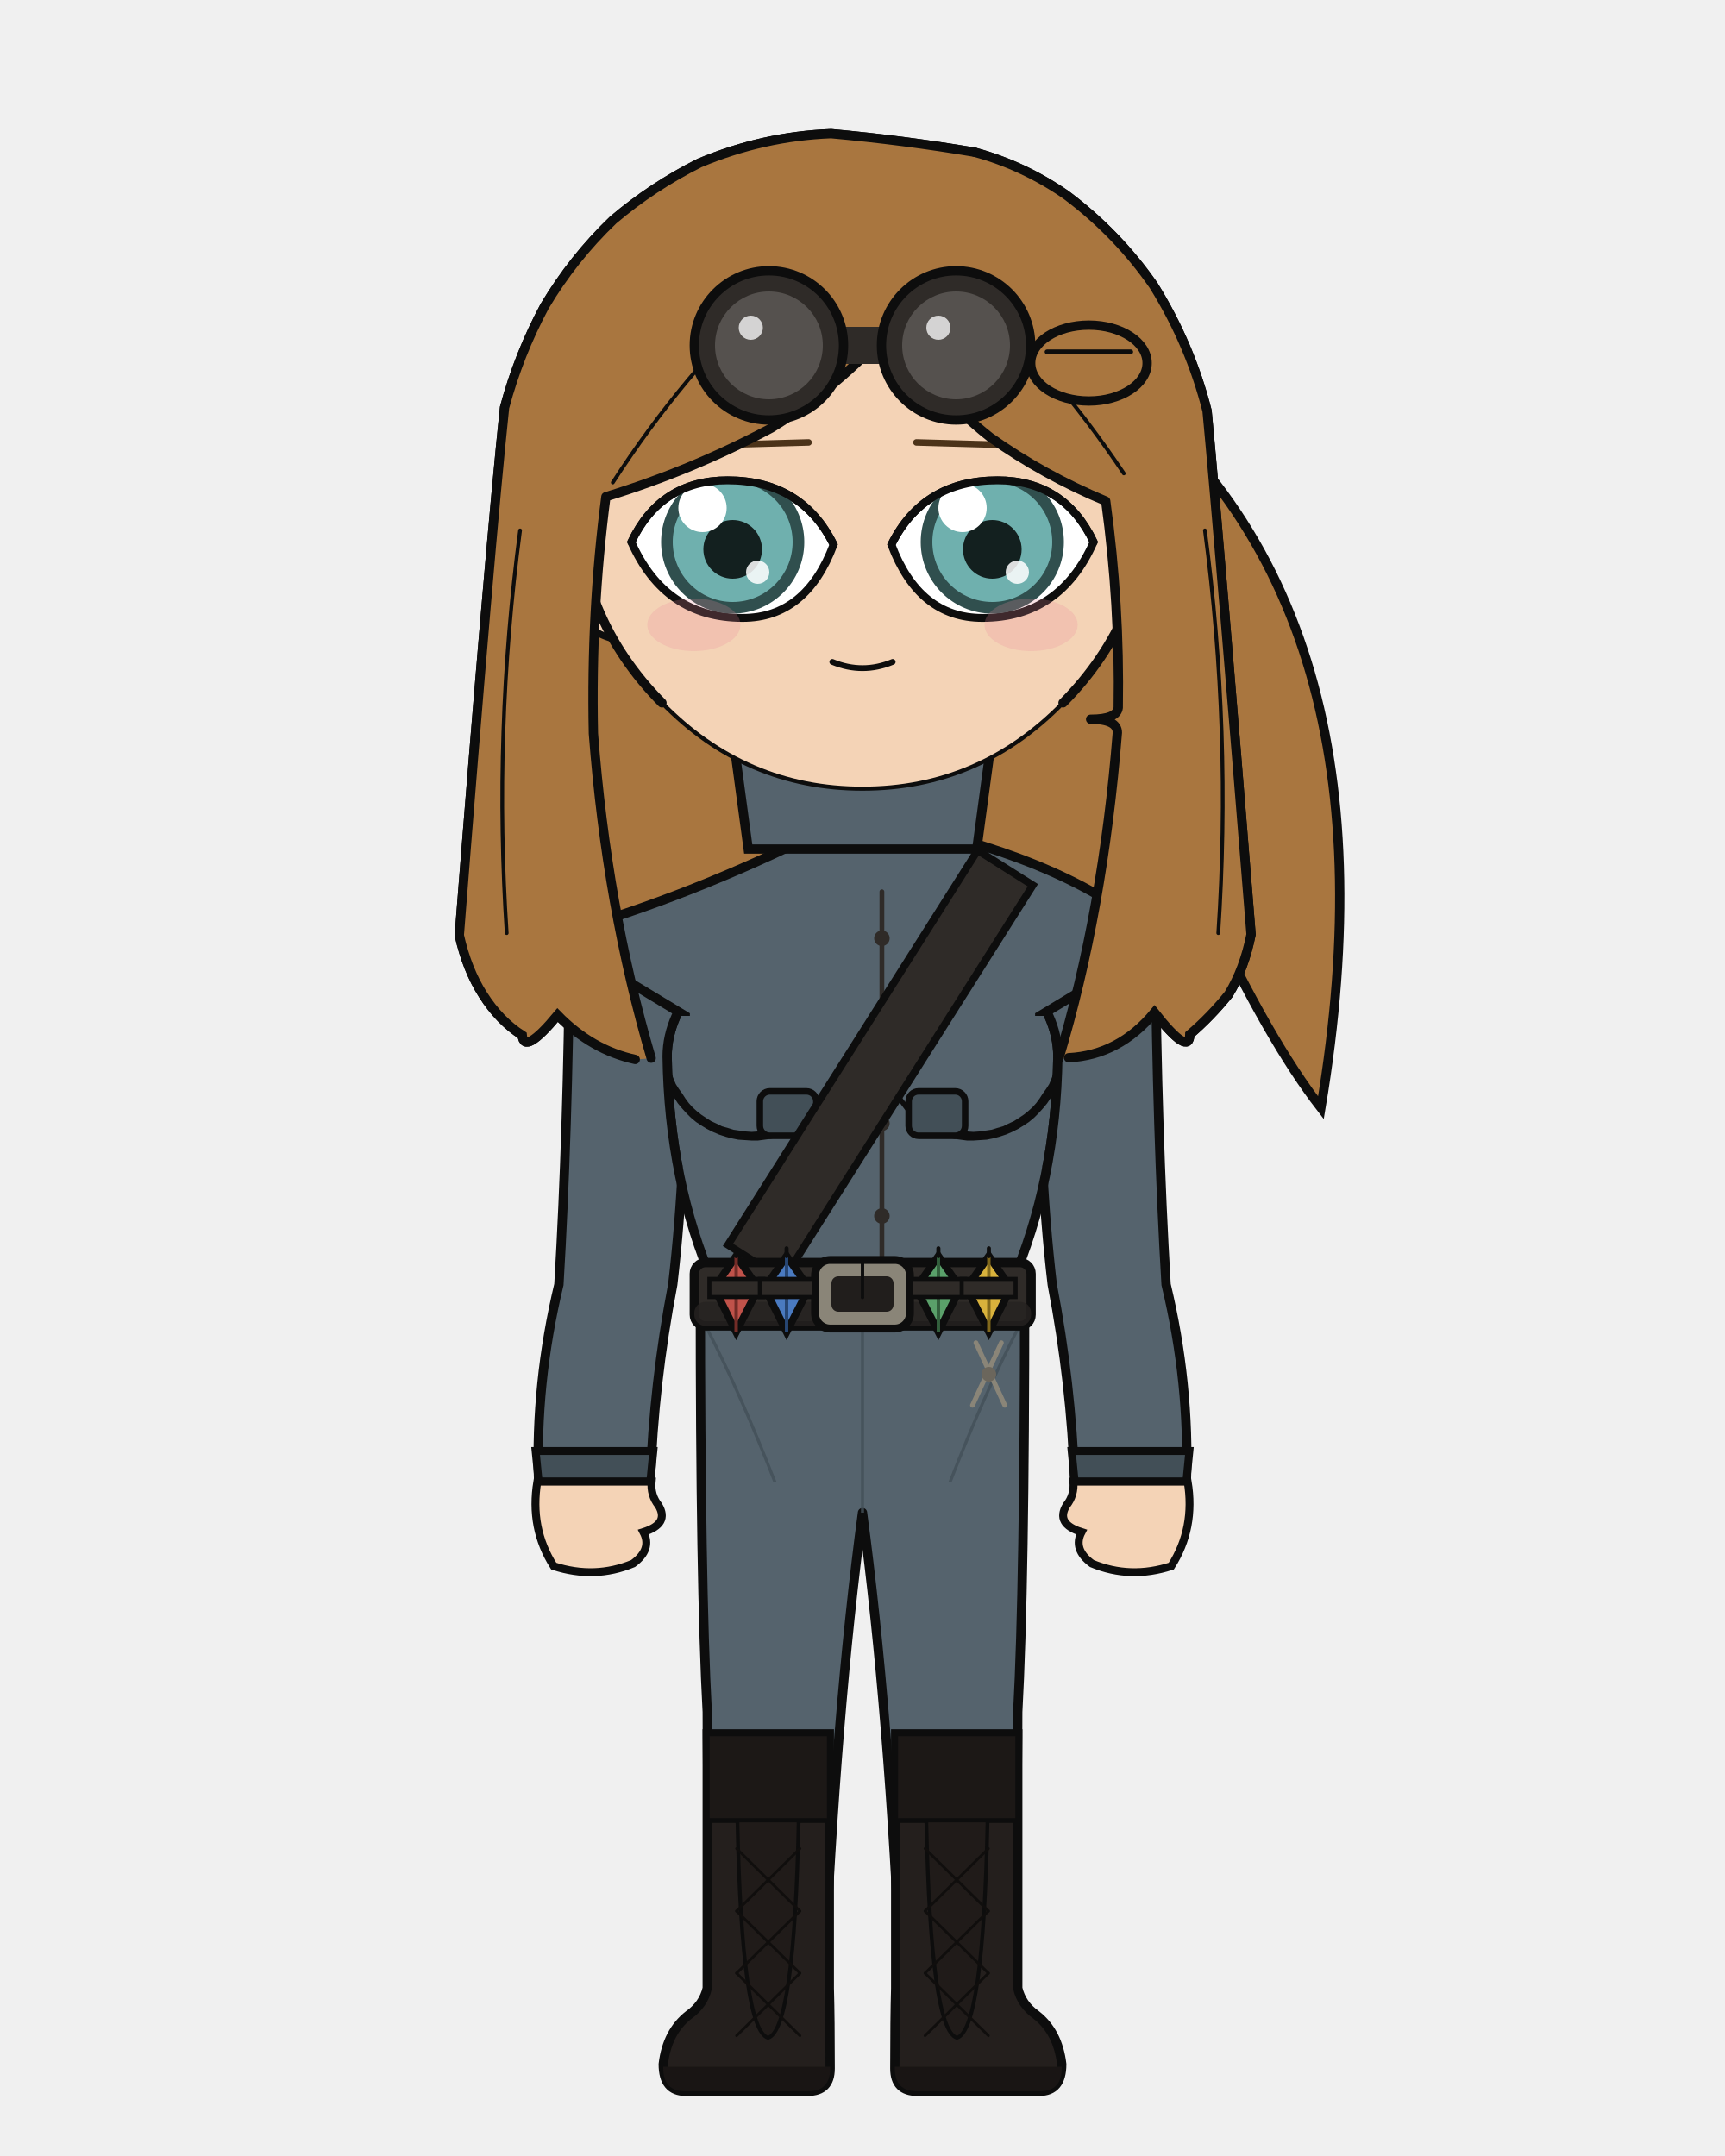
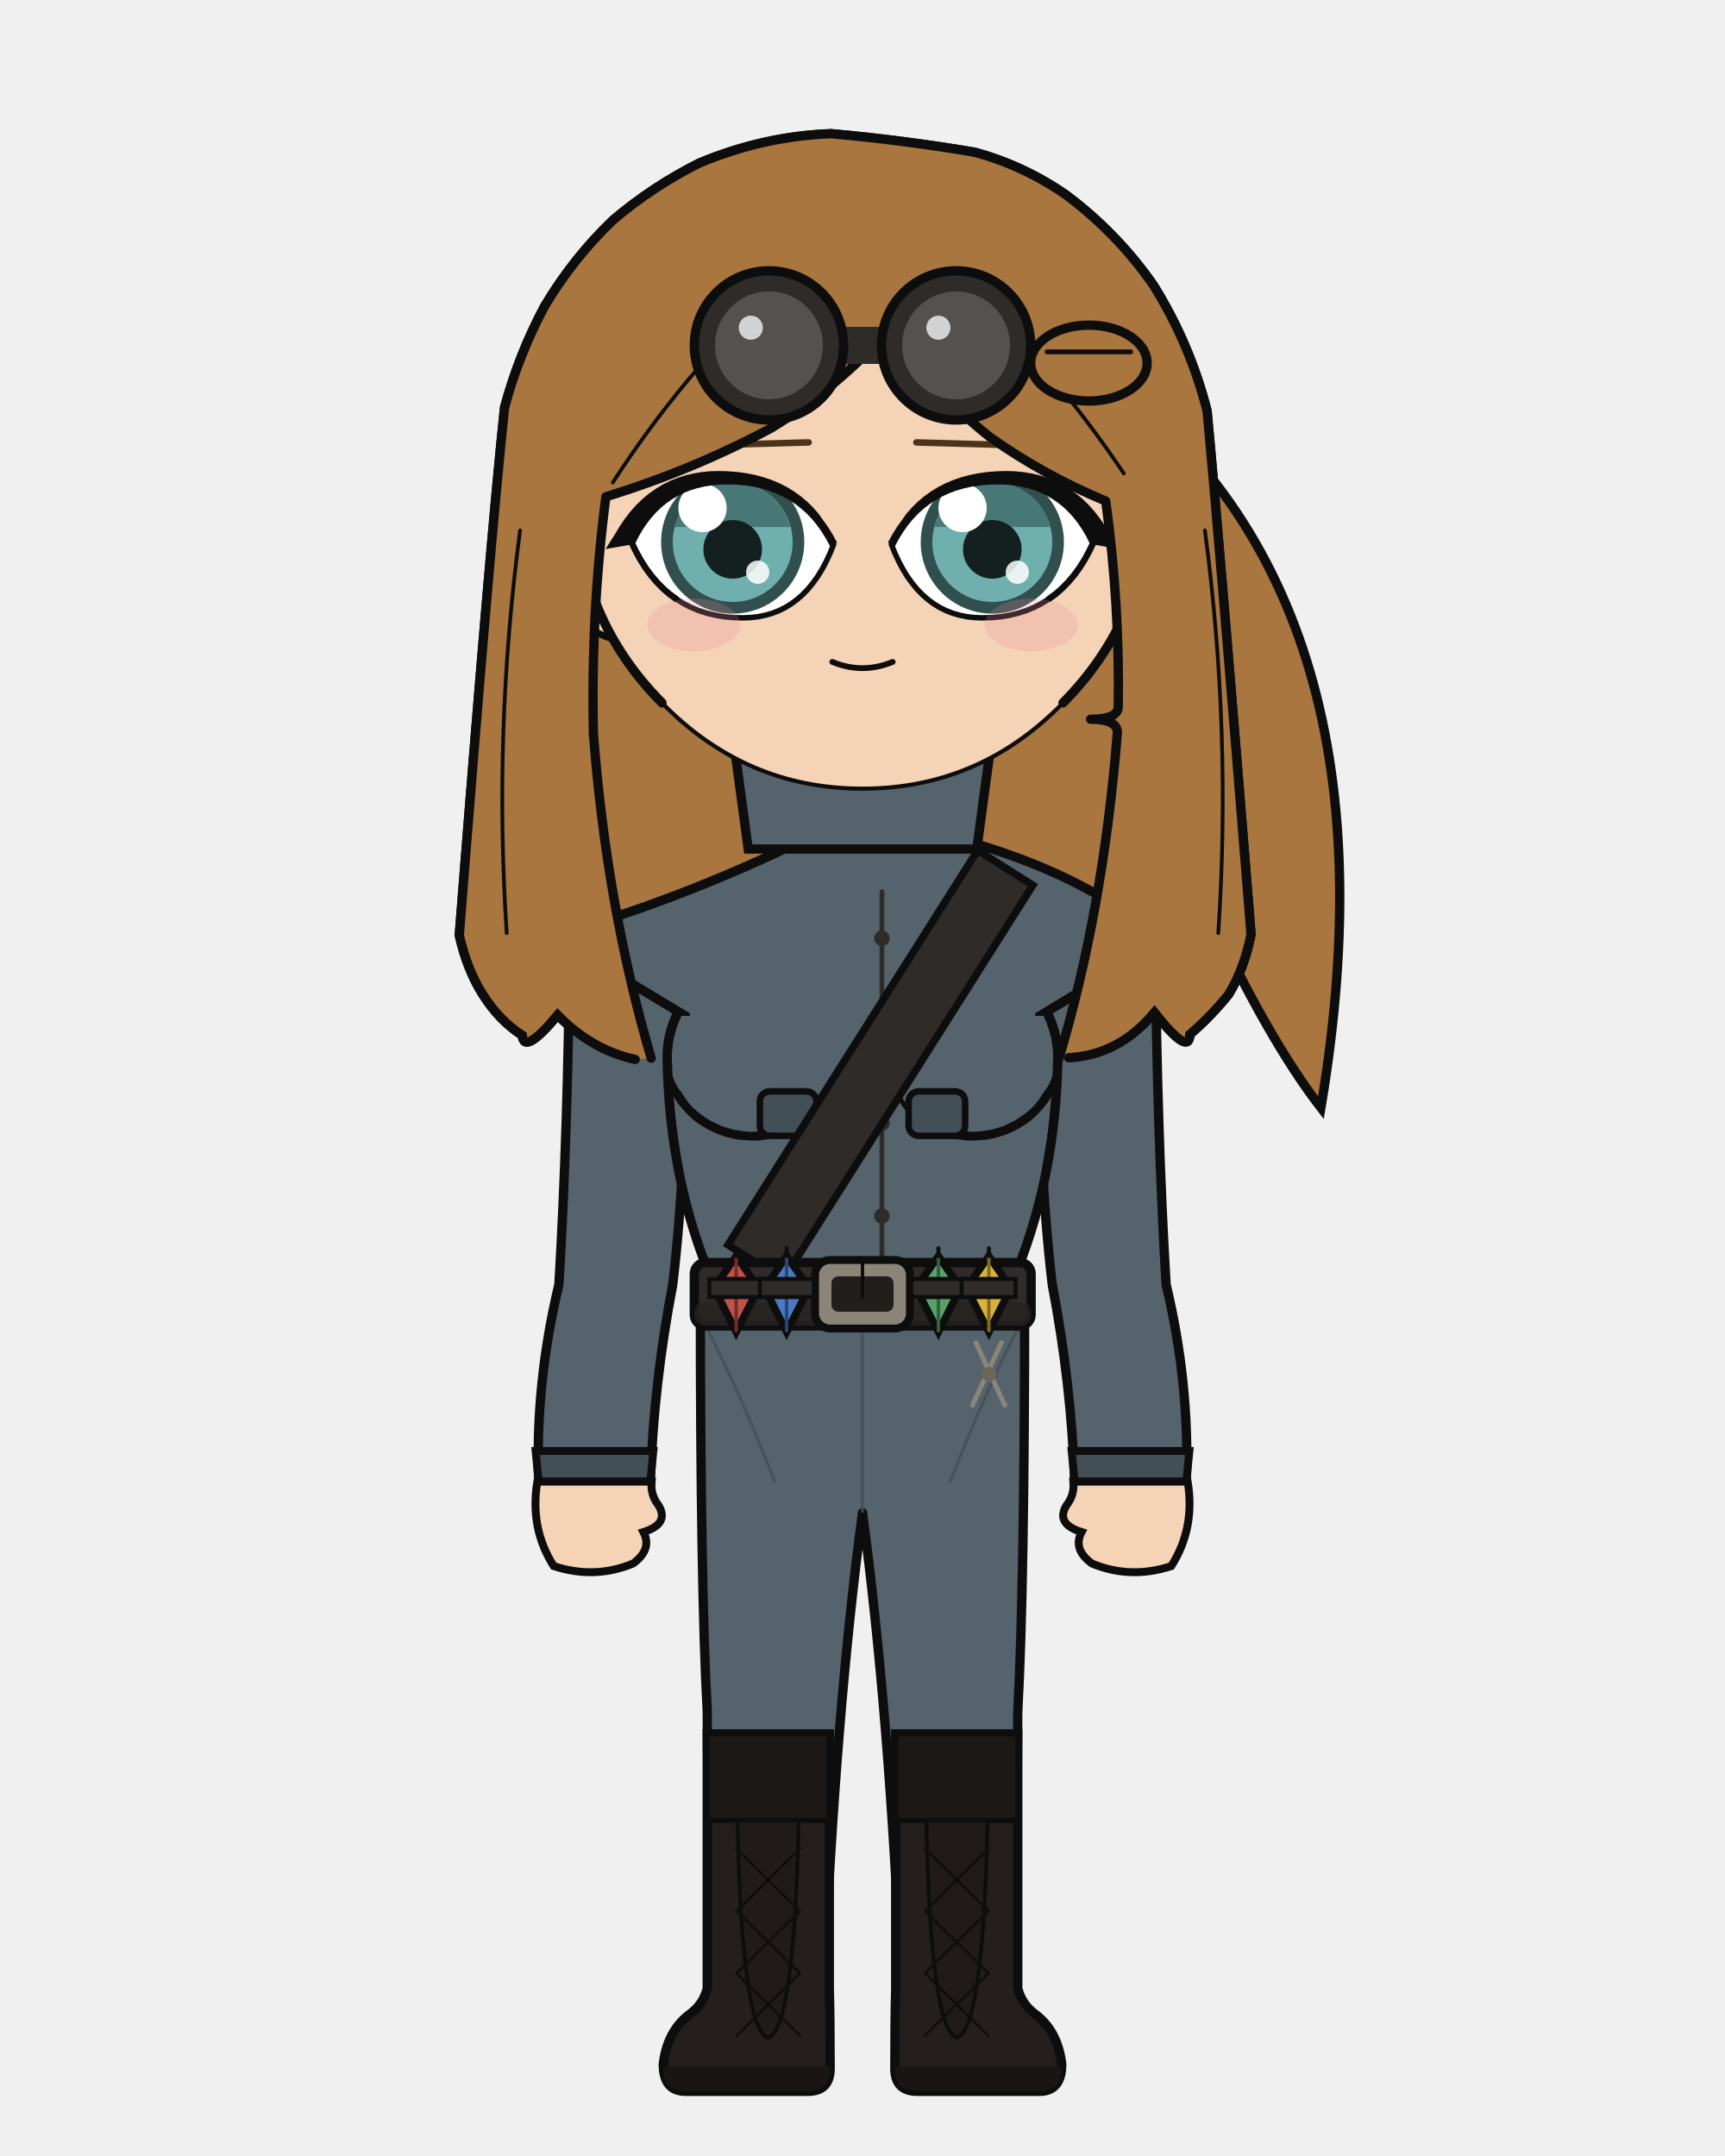
<svg xmlns="http://www.w3.org/2000/svg" width="400" height="500" viewBox="0 0 400 500">
  <defs>
    <clipPath id="hair-front">
      <path d="M 151.0 245.4 Q 140.7 210.4 137.6 170.1 Q 137.0 141.9 140.5 115.2 Q 160.4 109.1 178.8 99.3 Q 194.4 89.8 206.9 75.7 Q 216.0 90.7 229.6 101.4 Q 242.0 110.2 256.4 116.2 Q 259.7 140.2 259.3 164.1 Q 259.0 166.8 252.9 166.8 Q 259.1 166.8 259.1 169.9 Q 255.8 211.3 245.5 245.6 Q 246.7 245.4 247.8 245.3 Q 259.5 244.7 267.7 234.8 Q 275.8 245.1 275.9 239.9 Q 280.7 235.8 284.9 230.6 Q 288.5 224.7 290.1 216.7 Q 282.8 126.0 279.9 95.3 Q 276.0 79.9 267.5 66.2 Q 259.1 54.1 247.2 45.2 Q 237.4 38.4 226.0 35.3 Q 209.4 32.5 192.7 31.0 Q 177.0 31.6 162.2 37.8 Q 151.4 43.2 142.2 51.0 Q 132.9 59.9 126.3 71.0 Q 120.3 82.2 117.0 94.5 Q 113.6 126.6 106.5 216.9 Q 108.3 224.9 112.0 230.7 Q 115.8 236.7 121.1 240.1 Q 121.5 244.8 129.3 235.4 Q 137.2 243.5 147.3 245.7 Q 149.2 245.6 151.0 245.4 Z" />
    </clipPath>
  </defs>
  <path d="M 252.5 84.2 Q 326.6 136.0 306.3 256.9 Q 282.2 225.8 249.7 136.0 Z" fill="#a9763f" stroke="#0d0d0d" stroke-width="2.16" />
  <path d="M 147.3 245.7 Q 137.2 243.5 129.3 235.4 Q 121.5 244.8 121.1 240.1 Q 115.8 236.7 112.0 230.7 Q 108.3 224.9 106.5 216.9 Q 113.6 126.6 117.0 94.5 Q 120.3 82.2 126.3 71.0 Q 132.9 59.9 142.2 51.0 Q 151.4 43.2 162.2 37.8 Q 177.0 31.6 192.7 31.0 Q 209.4 32.5 226.0 35.3 Q 237.4 38.4 247.2 45.2 Q 259.1 54.1 267.5 66.2 Q 276.0 79.9 279.9 95.3 Q 282.8 126.0 290.1 216.7 Q 288.5 224.7 284.9 230.6 Q 280.7 235.8 275.9 239.9 Q 275.8 245.1 267.7 234.8 Q 259.5 244.7 247.8 245.3 Q 197.6 256.5 147.3 245.7 Z" fill="#a9763f" />
  <path d="M 147.3 245.7 Q 137.2 243.5 129.3 235.4 Q 121.5 244.8 121.1 240.1 Q 115.8 236.7 112.0 230.7 Q 108.3 224.9 106.5 216.9 Q 113.6 126.6 117.0 94.5 Q 120.3 82.2 126.3 71.0 Q 132.9 59.9 142.2 51.0 Q 151.4 43.2 162.2 37.8 Q 177.0 31.6 192.7 31.0 Q 209.4 32.5 226.0 35.3 Q 237.4 38.4 247.2 45.2 Q 259.1 54.1 267.5 66.2 Q 276.0 79.9 279.9 95.3 Q 282.8 126.0 290.1 216.7 Q 288.5 224.7 284.9 230.6 Q 280.7 235.8 275.9 239.9 Q 275.8 245.1 267.7 234.8 Q 259.5 244.7 247.8 245.3 Q 197.6 256.5 147.3 245.7 Z" fill="none" stroke="#0d0d0d" stroke-width="2.16" stroke-linecap="round" stroke-linejoin="round" />
  <path d="M 181.9 199.2 Q 168.2 215.1 140.7 223.6 Q 136.4 224.9 136.4 229.2 Q 136.4 235.6 148.8 235.6 L 154.6 235.6 L 154.6 231.3 L 161.2 231.3 Q 158.9 240.4 159.0 245.0 Q 159.1 250.2 162.8 252.4 Q 166.6 254.6 166.8 259.8 Q 167.6 280.1 169.8 297.9 Q 169.8 318.7 169.8 335.7 L 194.2 335.7 L 200.0 335.7 L 205.8 335.7 L 230.2 335.7 Q 230.2 318.7 230.2 297.9 Q 232.4 280.1 233.2 259.8 Q 233.4 254.6 237.2 252.4 Q 240.9 250.2 241.0 245.0 Q 241.1 240.4 238.8 235.6 L 238.8 231.3 L 245.4 231.3 L 245.4 235.6 L 251.2 235.6 Q 263.6 235.6 263.6 229.2 Q 263.6 224.9 259.3 223.6 Q 239.4 206.9 218.1 199.2 Z" fill="#f4d3b6" stroke="#0d0d0d" stroke-width="2.16" />
  <rect x="181.9" y="172.5" width="36.3" height="38.0" rx="12.7" fill="#f4d3b6" />
  <line x1="181.9" y1="172.5" x2="181.9" y2="199.2" stroke="#0d0d0d" stroke-width="2.16" />
  <line x1="218.1" y1="172.5" x2="218.1" y2="199.2" stroke="#0d0d0d" stroke-width="2.16" />
  <path d="M 162.4 300.1 L 237.6 300.1 Q 237.6 367.9 236.0 397.0 Q 236.0 419.4 234.7 461.1 L 209.0 461.1 Q 206.2 397.0 200.0 350.8 Q 193.8 397.0 191.0 461.1 L 165.3 461.1 Q 164.0 419.4 164.0 397.0 Q 162.4 367.9 162.4 300.1 Z" fill="#55636d" stroke="#0d0d0d" stroke-width="2.16" stroke-linejoin="round" />
  <line x1="200.0" y1="306.2" x2="200.0" y2="350.8" stroke="#424f57" stroke-width="0.71" opacity="0.8" />
  <path d="M 164.0 308.2 Q 171.8 323.4 179.7 343.7" fill="none" stroke="#424f57" stroke-width="0.71" opacity="0.8" />
  <path d="M 236.0 308.2 Q 228.2 323.4 220.3 343.7" fill="none" stroke="#424f57" stroke-width="0.71" opacity="0.8" />
  <path d="M 192.3 402.1 L 192.3 461.1 Q 192.5 468.3 192.5 479.7 Q 192.5 485.0 187.3 485.0 L 159.0 485.0 Q 153.8 485.0 153.8 478.7 Q 154.7 471.2 159.7 467.3 Q 163.1 464.9 164.0 461.1 L 164.0 402.1 Z" fill="#241f1d" stroke="#0d0d0d" stroke-width="2.16" />
  <path d="M 192.5 479.3 L 153.8 479.3 L 153.8 479.7 Q 153.8 485.0 159.0 485.0 L 187.3 485.0 Q 192.5 485.0 192.5 479.7 Z" fill="#191514" />
  <rect x="164.0" y="402.1" width="28.3" height="20.1" fill="#1c1816" stroke="#0d0d0d" stroke-width="1.11" />
  <path d="M 171.0 422.2 L 185.2 422.2 Q 184.2 470.7 178.1 472.6 Q 172.0 470.7 171.0 422.2 Z" fill="#201b19" stroke="#0d0d0d" stroke-width="0.87" />
  <line x1="185.5" y1="428.7" x2="170.8" y2="443.2" stroke="#100e0d" stroke-width="0.63" stroke-linecap="round" />
  <line x1="170.8" y1="428.7" x2="185.5" y2="443.2" stroke="#100e0d" stroke-width="0.63" stroke-linecap="round" />
  <line x1="185.5" y1="443.2" x2="170.8" y2="457.6" stroke="#100e0d" stroke-width="0.63" stroke-linecap="round" />
  <line x1="170.8" y1="443.2" x2="185.5" y2="457.6" stroke="#100e0d" stroke-width="0.63" stroke-linecap="round" />
  <line x1="185.5" y1="457.6" x2="170.8" y2="472.1" stroke="#100e0d" stroke-width="0.63" stroke-linecap="round" />
  <line x1="170.8" y1="457.6" x2="185.5" y2="472.1" stroke="#100e0d" stroke-width="0.63" stroke-linecap="round" />
  <path d="M 207.7 402.1 L 207.7 461.1 Q 207.5 468.3 207.5 479.7 Q 207.5 485.0 212.7 485.0 L 241.0 485.0 Q 246.2 485.0 246.2 478.7 Q 245.3 471.2 240.3 467.3 Q 236.9 464.9 236.0 461.1 L 236.0 402.1 Z" fill="#241f1d" stroke="#0d0d0d" stroke-width="2.16" />
  <path d="M 207.5 479.3 L 246.2 479.3 L 246.2 479.7 Q 246.2 485.0 241.0 485.0 L 212.7 485.0 Q 207.5 485.0 207.5 479.7 Z" fill="#191514" />
  <rect x="207.7" y="402.1" width="28.3" height="20.1" fill="#1c1816" stroke="#0d0d0d" stroke-width="1.11" />
  <path d="M 214.8 422.2 L 229.0 422.2 Q 228.0 470.7 221.9 472.6 Q 215.8 470.7 214.8 422.2 Z" fill="#201b19" stroke="#0d0d0d" stroke-width="0.87" />
  <line x1="229.2" y1="428.7" x2="214.5" y2="443.2" stroke="#100e0d" stroke-width="0.63" stroke-linecap="round" />
  <line x1="214.5" y1="428.7" x2="229.2" y2="443.2" stroke="#100e0d" stroke-width="0.63" stroke-linecap="round" />
  <line x1="229.2" y1="443.2" x2="214.5" y2="457.6" stroke="#100e0d" stroke-width="0.63" stroke-linecap="round" />
  <line x1="214.5" y1="443.2" x2="229.2" y2="457.6" stroke="#100e0d" stroke-width="0.63" stroke-linecap="round" />
  <line x1="229.2" y1="457.6" x2="214.5" y2="472.1" stroke="#100e0d" stroke-width="0.63" stroke-linecap="round" />
  <line x1="214.5" y1="457.6" x2="229.2" y2="472.1" stroke="#100e0d" stroke-width="0.63" stroke-linecap="round" />
  <path d="M 194.9 190.5 Q 163.7 206.5 134.1 215.3 Q 127.4 216.3 133.0 220.0 L 156.8 235.6 Q 154.7 240.3 154.7 245.0 Q 155.1 273.8 165.5 297.9 Q 165.2 299.1 165.2 300.1 L 234.8 300.1 Q 234.8 299.1 234.5 297.9 Q 244.9 273.8 245.3 245.0 Q 245.3 240.3 243.2 235.6 L 267.0 220.0 Q 272.6 216.3 265.9 215.3 Q 245.0 198.3 205.1 190.5 L 200.0 195.6 Z" fill="#55636d" stroke="#0d0d0d" stroke-width="2.16" />
  <path d="M 154.7 245.0 L 155.0 246.3 L 155.3 247.6 L 155.7 248.9 L 156.2 250.2 L 156.7 251.4 L 157.4 252.5 L 158.2 253.6 L 158.9 254.7 L 159.7 255.8 L 160.6 256.8 L 161.6 257.7 L 162.6 258.5 L 163.8 259.3 L 164.9 260.0 L 166.2 260.6 L 167.4 261.2 L 168.8 261.6 L 170.1 262.0 L 171.5 262.2 L 172.9 262.4 L 174.3 262.5 L 175.7 262.4 L 177.0 262.3 L 178.4 262.1 L 179.8 261.8 L 181.1 261.3 L 182.4 260.8 L 183.6 260.3 L 184.9 259.6 L 186.0 258.9 L 187.2 258.2 L 188.2 257.3 L 189.2 256.4 L 190.2 255.4 L 191.0 254.3 L 191.8 253.2 L 192.5 252.0 L 193.1 250.8 L 193.6 249.5 L 194.0 248.2 L 194.0 248.2 L 193.8 249.6 L 193.5 250.9 L 193.1 252.3 L 192.5 253.6 L 191.9 254.9 L 191.1 256.1 L 190.2 257.3 L 189.3 258.4 L 188.2 259.4 L 187.1 260.4 L 185.9 261.3 L 184.6 262.1 L 183.2 262.7 L 181.8 263.3 L 180.3 263.7 L 178.8 264.1 L 177.3 264.3 L 175.8 264.5 L 174.2 264.5 L 172.7 264.4 L 171.2 264.3 L 169.7 264.0 L 168.2 263.6 L 166.7 263.1 L 165.3 262.5 L 163.9 261.8 L 162.6 261.0 L 161.4 260.2 L 160.2 259.2 L 159.2 258.2 L 158.2 257.1 L 157.2 255.9 L 156.4 254.7 L 155.8 253.3 L 155.3 252.0 L 154.9 250.6 L 154.7 249.2 L 154.5 247.8 L 154.5 246.4 L 154.7 245.0 Z" fill="#0d0d0d" stroke="none" />
  <path d="M 245.3 245.0 L 245.0 246.3 L 244.7 247.6 L 244.3 248.9 L 243.8 250.2 L 243.3 251.4 L 242.6 252.5 L 241.8 253.6 L 241.1 254.7 L 240.3 255.8 L 239.4 256.8 L 238.4 257.7 L 237.4 258.5 L 236.2 259.3 L 235.1 260.0 L 233.8 260.6 L 232.6 261.2 L 231.2 261.6 L 229.9 262.0 L 228.5 262.2 L 227.1 262.4 L 225.7 262.5 L 224.3 262.4 L 223.0 262.3 L 221.6 262.1 L 220.2 261.8 L 218.9 261.3 L 217.6 260.8 L 216.4 260.3 L 215.1 259.6 L 214.0 258.9 L 212.8 258.2 L 211.8 257.3 L 210.8 256.4 L 209.8 255.4 L 209.0 254.3 L 208.2 253.2 L 207.5 252.0 L 206.9 250.8 L 206.4 249.5 L 206.0 248.2 L 206.0 248.2 L 206.2 249.6 L 206.5 250.9 L 206.9 252.3 L 207.5 253.6 L 208.1 254.9 L 208.9 256.1 L 209.8 257.3 L 210.7 258.4 L 211.8 259.4 L 212.9 260.4 L 214.1 261.3 L 215.4 262.1 L 216.8 262.7 L 218.2 263.3 L 219.7 263.7 L 221.2 264.1 L 222.7 264.3 L 224.2 264.5 L 225.8 264.5 L 227.3 264.4 L 228.8 264.3 L 230.3 264.0 L 231.8 263.6 L 233.3 263.1 L 234.7 262.5 L 236.1 261.8 L 237.4 261.0 L 238.6 260.2 L 239.8 259.2 L 240.8 258.2 L 241.8 257.1 L 242.8 255.9 L 243.6 254.7 L 244.2 253.3 L 244.7 252.0 L 245.1 250.6 L 245.3 249.2 L 245.5 247.8 L 245.5 246.4 L 245.3 245.0 Z" fill="#0d0d0d" stroke="none" />
  <path d="M 204.5 206.8 L 204.5 292.8" fill="none" stroke="#2f2b28" stroke-width="1.11" stroke-linecap="round" />
  <circle cx="204.5" cy="217.6" r="1.8" fill="#2f2b28" />
  <circle cx="204.5" cy="239.1" r="1.8" fill="#2f2b28" />
  <circle cx="204.5" cy="260.5" r="1.8" fill="#2f2b28" />
  <circle cx="204.5" cy="282.0" r="1.8" fill="#2f2b28" />
  <rect x="176.2" y="253.1" width="13.1" height="10.3" rx="2.3" fill="#424f57" stroke="#0d0d0d" stroke-width="1.51" />
  <rect x="210.7" y="253.1" width="13.1" height="10.3" rx="2.3" fill="#424f57" stroke="#0d0d0d" stroke-width="1.51" />
  <path d="M 226.7 197.2 L 168.8 288.7 L 181.6 296.8 L 239.5 205.3 Z" fill="#2f2b28" stroke="#0d0d0d" stroke-width="1.73" />
  <rect x="161.0" y="292.8" width="78.1" height="14.7" rx="2.6" fill="#2f2b28" stroke="#0d0d0d" stroke-width="2.16" />
  <rect x="161.0" y="301.9" width="78.1" height="5.6" rx="2.6" fill="#262220" opacity="0.8" />
  <rect x="189.0" y="292.2" width="22.0" height="15.9" rx="3.5" fill="#8a8578" stroke="#0d0d0d" stroke-width="1.83" />
  <rect x="192.8" y="296.0" width="14.4" height="8.2" rx="1.6" fill="#211e1c" />
  <line x1="200.0" y1="292.2" x2="200.0" y2="300.9" stroke="#0d0d0d" stroke-width="0.79" stroke-linecap="round" />
  <rect x="215.4" y="293.9" width="3.2" height="12.3" rx="1.0" fill="#211e1c" stroke="#0d0d0d" stroke-width="0.87" />
  <path d="M 170.7 291.3 L 175.9 298.7 L 170.7 308.9 L 165.6 298.7 Z" fill="#c0524a" stroke="#0d0d0d" stroke-width="1.73" />
  <line x1="170.7" y1="291.3" x2="170.7" y2="308.9" stroke="#732c27" stroke-width="0.79" />
  <line x1="170.7" y1="289.5" x2="170.7" y2="291.3" stroke="#0d0d0d" stroke-width="0.95" stroke-linecap="round" />
  <rect x="164.5" y="296.6" width="12.5" height="4.2" fill="#2f2b28" stroke="#0d0d0d" stroke-width="0.95" />
  <path d="M 182.4 291.3 L 187.6 298.7 L 182.4 308.9 L 177.3 298.7 Z" fill="#4a7ac0" stroke="#0d0d0d" stroke-width="1.73" />
  <line x1="182.4" y1="291.3" x2="182.4" y2="308.9" stroke="#274673" stroke-width="0.79" />
  <line x1="182.4" y1="289.5" x2="182.4" y2="291.3" stroke="#0d0d0d" stroke-width="0.95" stroke-linecap="round" />
  <rect x="176.2" y="296.6" width="12.5" height="4.2" fill="#2f2b28" stroke="#0d0d0d" stroke-width="0.95" />
  <path d="M 217.6 291.3 L 222.7 298.7 L 217.6 308.9 L 212.4 298.7 Z" fill="#5aa06a" stroke="#0d0d0d" stroke-width="1.73" />
  <line x1="217.6" y1="291.3" x2="217.6" y2="308.9" stroke="#33603d" stroke-width="0.79" />
  <line x1="217.6" y1="289.5" x2="217.6" y2="291.3" stroke="#0d0d0d" stroke-width="0.95" stroke-linecap="round" />
  <rect x="211.3" y="296.6" width="12.5" height="4.2" fill="#2f2b28" stroke="#0d0d0d" stroke-width="0.95" />
  <path d="M 229.3 291.3 L 234.4 298.7 L 229.3 308.9 L 224.1 298.7 Z" fill="#d9b23c" stroke="#0d0d0d" stroke-width="1.73" />
  <line x1="229.3" y1="291.3" x2="229.3" y2="308.9" stroke="#82691c" stroke-width="0.79" />
  <line x1="229.3" y1="289.5" x2="229.3" y2="291.3" stroke="#0d0d0d" stroke-width="0.95" stroke-linecap="round" />
  <rect x="223.0" y="296.6" width="12.5" height="4.2" fill="#2f2b28" stroke="#0d0d0d" stroke-width="0.95" />
  <line x1="226.3" y1="311.4" x2="233.0" y2="325.9" stroke="#8a8578" stroke-width="1.11" stroke-linecap="round" />
  <line x1="232.2" y1="311.4" x2="225.5" y2="325.9" stroke="#8a8578" stroke-width="1.11" stroke-linecap="round" />
  <circle cx="229.3" cy="318.7" r="1.7" fill="#6b665c" />
  <path d="M 158.9 235.6 L 132.1 219.4 Q 131.7 262.6 129.6 297.9 Q 124.1 320.8 124.9 343.6 L 150.8 343.6 Q 151.6 320.8 156.0 297.9 Q 159.3 269.9 158.9 235.6 Z" fill="#55636d" stroke="#0d0d0d" stroke-width="2.16" />
  <path d="M 124.2 336.5 L 151.5 336.5 L 150.8 343.6 L 124.9 343.6 Z" fill="#424f57" stroke="#0d0d0d" stroke-width="1.83" />
  <path d="M 124.6 343.6 Q 122.8 354.4 128.4 363.2 Q 137.9 366.3 146.8 362.6 Q 151.3 359.3 149.2 355.3 Q 155.3 353.4 152.7 349.1 Q 150.8 346.7 151.1 343.6 Z" fill="#f4d3b6" stroke="#0d0d0d" stroke-width="1.83" />
  <path d="M 241.1 235.6 L 267.9 219.4 Q 268.3 262.6 270.4 297.9 Q 275.9 320.8 275.1 343.6 L 249.2 343.6 Q 248.4 320.8 244.0 297.9 Q 240.7 269.9 241.1 235.6 Z" fill="#55636d" stroke="#0d0d0d" stroke-width="2.16" />
  <path d="M 248.5 336.5 L 275.8 336.5 L 275.1 343.6 L 249.2 343.6 Z" fill="#424f57" stroke="#0d0d0d" stroke-width="1.83" />
  <path d="M 275.4 343.6 Q 277.2 354.4 271.6 363.2 Q 262.1 366.3 253.2 362.6 Q 248.7 359.3 250.8 355.3 Q 244.7 353.4 247.3 349.1 Q 249.2 346.7 248.9 343.6 Z" fill="#f4d3b6" stroke="#0d0d0d" stroke-width="1.83" />
  <defs>
    <mask id="bust-0d7ae32f38" maskUnits="userSpaceOnUse" x="0" y="0" width="400" height="500">
      <path d="M 156.8 235.6 Q 154.7 240.3 154.7 245.0 Q 155.1 273.8 165.5 297.9 L 168.4 297.9 Q 164.9 269.9 164.9 235.6 Z M 243.2 235.6 Q 245.3 240.3 245.3 245.0 Q 244.9 273.8 234.5 297.9 L 231.6 297.9 Q 235.1 269.9 235.1 235.6 Z" fill="white" />
    </mask>
    <clipPath id="bust-arms-852e9374bc">
      <path d="M 158.9 235.6 L 132.1 219.4 Q 131.7 262.6 129.6 297.9 Q 124.1 320.8 124.9 343.6 L 150.8 343.6 Q 151.6 320.8 156.0 297.9 Q 159.3 269.9 158.9 235.6 Z" />
      <path d="M 241.1 235.6 L 267.9 219.4 Q 268.3 262.6 270.4 297.9 Q 275.9 320.8 275.1 343.6 L 249.2 343.6 Q 248.4 320.8 244.0 297.9 Q 240.7 269.9 241.1 235.6 Z" />
    </clipPath>
  </defs>
  <g mask="url(#bust-0d7ae32f38)">
    <path d="M 194.9 190.5 Q 163.7 206.5 134.1 215.3 Q 127.4 216.3 133.0 220.0 L 156.8 235.6 Q 154.7 240.3 154.7 245.0 Q 155.1 273.8 165.5 297.9 Q 165.2 299.1 165.2 300.1 L 234.8 300.1 Q 234.8 299.1 234.5 297.9 Q 244.9 273.8 245.3 245.0 Q 245.3 240.3 243.2 235.6 L 267.0 220.0 Q 272.6 216.3 265.9 215.3 Q 245.0 198.3 205.1 190.5 L 200.0 195.6 Z" fill="#55636d" stroke="#0d0d0d" stroke-width="2.16" />
    <path d="M 154.7 245.0 L 155.0 246.3 L 155.3 247.6 L 155.7 248.9 L 156.2 250.2 L 156.7 251.4 L 157.4 252.5 L 158.2 253.6 L 158.9 254.7 L 159.7 255.8 L 160.6 256.8 L 161.6 257.7 L 162.6 258.5 L 163.8 259.3 L 164.9 260.0 L 166.2 260.6 L 167.4 261.2 L 168.8 261.6 L 170.1 262.0 L 171.5 262.2 L 172.9 262.4 L 174.3 262.5 L 175.7 262.4 L 177.0 262.3 L 178.4 262.1 L 179.8 261.8 L 181.1 261.3 L 182.4 260.8 L 183.6 260.3 L 184.9 259.6 L 186.0 258.9 L 187.2 258.2 L 188.2 257.3 L 189.2 256.4 L 190.2 255.4 L 191.0 254.3 L 191.8 253.2 L 192.5 252.0 L 193.1 250.8 L 193.6 249.5 L 194.0 248.2 L 194.0 248.2 L 193.8 249.6 L 193.5 250.9 L 193.1 252.3 L 192.5 253.6 L 191.9 254.9 L 191.1 256.1 L 190.2 257.3 L 189.3 258.4 L 188.2 259.4 L 187.1 260.4 L 185.9 261.3 L 184.6 262.1 L 183.2 262.7 L 181.8 263.3 L 180.3 263.7 L 178.8 264.1 L 177.3 264.3 L 175.8 264.5 L 174.2 264.5 L 172.7 264.4 L 171.2 264.3 L 169.7 264.0 L 168.2 263.6 L 166.7 263.1 L 165.3 262.5 L 163.9 261.8 L 162.6 261.0 L 161.4 260.2 L 160.2 259.2 L 159.2 258.2 L 158.2 257.1 L 157.2 255.9 L 156.4 254.7 L 155.8 253.3 L 155.3 252.0 L 154.9 250.6 L 154.7 249.2 L 154.5 247.8 L 154.5 246.4 L 154.7 245.0 Z" fill="#0d0d0d" stroke="none" />
    <path d="M 245.3 245.0 L 245.0 246.3 L 244.7 247.6 L 244.3 248.9 L 243.8 250.2 L 243.3 251.4 L 242.6 252.5 L 241.8 253.6 L 241.1 254.7 L 240.3 255.8 L 239.4 256.8 L 238.4 257.7 L 237.4 258.5 L 236.2 259.3 L 235.1 260.0 L 233.8 260.6 L 232.6 261.2 L 231.2 261.6 L 229.9 262.0 L 228.5 262.2 L 227.1 262.4 L 225.7 262.5 L 224.3 262.4 L 223.0 262.3 L 221.6 262.1 L 220.2 261.8 L 218.9 261.3 L 217.6 260.8 L 216.4 260.3 L 215.1 259.6 L 214.0 258.9 L 212.8 258.2 L 211.8 257.3 L 210.8 256.4 L 209.8 255.4 L 209.0 254.3 L 208.2 253.2 L 207.5 252.0 L 206.9 250.8 L 206.4 249.5 L 206.0 248.2 L 206.0 248.2 L 206.2 249.6 L 206.5 250.9 L 206.9 252.3 L 207.5 253.6 L 208.1 254.9 L 208.9 256.1 L 209.8 257.3 L 210.7 258.4 L 211.8 259.4 L 212.9 260.4 L 214.1 261.3 L 215.4 262.1 L 216.8 262.7 L 218.2 263.3 L 219.7 263.7 L 221.2 264.1 L 222.7 264.3 L 224.2 264.5 L 225.8 264.5 L 227.3 264.4 L 228.8 264.3 L 230.3 264.0 L 231.8 263.6 L 233.3 263.1 L 234.7 262.5 L 236.1 261.8 L 237.4 261.0 L 238.6 260.2 L 239.8 259.2 L 240.8 258.2 L 241.8 257.1 L 242.8 255.9 L 243.6 254.7 L 244.2 253.3 L 244.7 252.0 L 245.1 250.6 L 245.3 249.2 L 245.5 247.8 L 245.5 246.4 L 245.3 245.0 Z" fill="#0d0d0d" stroke="none" />
    <path d="M 204.5 206.8 L 204.5 292.8" fill="none" stroke="#2f2b28" stroke-width="1.11" stroke-linecap="round" />
    <circle cx="204.5" cy="217.6" r="1.8" fill="#2f2b28" />
    <circle cx="204.5" cy="239.1" r="1.8" fill="#2f2b28" />
    <circle cx="204.5" cy="260.5" r="1.8" fill="#2f2b28" />
    <circle cx="204.5" cy="282.0" r="1.8" fill="#2f2b28" />
    <rect x="176.2" y="253.1" width="13.1" height="10.3" rx="2.3" fill="#424f57" stroke="#0d0d0d" stroke-width="1.51" />
    <rect x="210.7" y="253.1" width="13.1" height="10.3" rx="2.3" fill="#424f57" stroke="#0d0d0d" stroke-width="1.51" />
    <path d="M 226.7 197.2 L 168.8 288.7 L 181.6 296.8 L 239.5 205.3 Z" fill="#2f2b28" stroke="#0d0d0d" stroke-width="1.73" />
    <rect x="161.0" y="292.8" width="78.1" height="14.7" rx="2.6" fill="#2f2b28" stroke="#0d0d0d" stroke-width="2.16" />
    <rect x="161.0" y="301.9" width="78.1" height="5.6" rx="2.6" fill="#262220" opacity="0.8" />
    <rect x="189.0" y="292.2" width="22.0" height="15.9" rx="3.5" fill="#8a8578" stroke="#0d0d0d" stroke-width="1.83" />
    <rect x="192.8" y="296.0" width="14.4" height="8.2" rx="1.6" fill="#211e1c" />
    <line x1="200.0" y1="292.2" x2="200.0" y2="300.9" stroke="#0d0d0d" stroke-width="0.79" stroke-linecap="round" />
    <rect x="215.4" y="293.9" width="3.2" height="12.3" rx="1.0" fill="#211e1c" stroke="#0d0d0d" stroke-width="0.87" />
    <path d="M 170.7 291.3 L 175.9 298.7 L 170.7 308.9 L 165.6 298.7 Z" fill="#c0524a" stroke="#0d0d0d" stroke-width="1.73" />
    <line x1="170.7" y1="291.3" x2="170.7" y2="308.9" stroke="#732c27" stroke-width="0.79" />
    <line x1="170.7" y1="289.5" x2="170.7" y2="291.3" stroke="#0d0d0d" stroke-width="0.95" stroke-linecap="round" />
    <rect x="164.5" y="296.6" width="12.5" height="4.2" fill="#2f2b28" stroke="#0d0d0d" stroke-width="0.95" />
    <path d="M 182.4 291.3 L 187.6 298.7 L 182.4 308.9 L 177.3 298.7 Z" fill="#4a7ac0" stroke="#0d0d0d" stroke-width="1.73" />
    <line x1="182.4" y1="291.3" x2="182.4" y2="308.9" stroke="#274673" stroke-width="0.79" />
    <line x1="182.4" y1="289.5" x2="182.4" y2="291.3" stroke="#0d0d0d" stroke-width="0.95" stroke-linecap="round" />
    <rect x="176.2" y="296.6" width="12.5" height="4.2" fill="#2f2b28" stroke="#0d0d0d" stroke-width="0.95" />
    <path d="M 217.6 291.3 L 222.7 298.7 L 217.6 308.9 L 212.4 298.7 Z" fill="#5aa06a" stroke="#0d0d0d" stroke-width="1.73" />
    <line x1="217.6" y1="291.3" x2="217.6" y2="308.9" stroke="#33603d" stroke-width="0.79" />
    <line x1="217.6" y1="289.5" x2="217.6" y2="291.3" stroke="#0d0d0d" stroke-width="0.95" stroke-linecap="round" />
    <rect x="211.3" y="296.6" width="12.5" height="4.2" fill="#2f2b28" stroke="#0d0d0d" stroke-width="0.95" />
    <path d="M 229.3 291.3 L 234.4 298.7 L 229.3 308.9 L 224.1 298.7 Z" fill="#d9b23c" stroke="#0d0d0d" stroke-width="1.73" />
    <line x1="229.3" y1="291.3" x2="229.3" y2="308.9" stroke="#82691c" stroke-width="0.79" />
    <line x1="229.3" y1="289.5" x2="229.3" y2="291.3" stroke="#0d0d0d" stroke-width="0.95" stroke-linecap="round" />
    <rect x="223.0" y="296.6" width="12.5" height="4.2" fill="#2f2b28" stroke="#0d0d0d" stroke-width="0.95" />
    <line x1="226.3" y1="311.4" x2="233.0" y2="325.9" stroke="#8a8578" stroke-width="1.11" stroke-linecap="round" />
    <line x1="232.2" y1="311.4" x2="225.5" y2="325.9" stroke="#8a8578" stroke-width="1.11" stroke-linecap="round" />
    <circle cx="229.3" cy="318.7" r="1.7" fill="#6b665c" />
  </g>
  <path d="M 156.8 235.6 Q 154.7 240.3 154.7 245.0 Q 155.1 273.8 165.5 297.9  M 243.2 235.6 Q 245.3 240.3 245.3 245.0 Q 244.9 273.8 234.5 297.9 " fill="none" stroke="#0d0d0d" stroke-width="2.16" stroke-linecap="round" clip-path="url(#bust-arms-852e9374bc)" />
  <path d="M 169.2 165.1 L 230.8 165.1 L 226.5 196.9 L 173.5 196.9 Z" fill="#55636d" stroke="#0d0d0d" stroke-width="2.16" />
  <path d="M 200.0 165.1 L 200.0 182.6" fill="none" stroke="#0d0d0d" stroke-width="1.11" />
  <path d="M 133.5 117.2 Q 129.6 117.5 127.2 121.4 Q 125.1 125.7 126.5 132.7 Q 128.6 137.7 131.6 141.4 Q 137.4 147.1 142.4 148.2 Z" fill="#f4d3b6" />
  <path d="M 133.5 117.2 Q 129.6 117.5 127.2 121.4 Q 125.1 125.7 126.5 132.7 Q 128.6 137.7 131.6 141.4 Q 137.4 147.1 142.4 148.2" fill="none" stroke="#0d0d0d" stroke-width="1.58" stroke-linecap="round" />
  <path d="M 128.5 129.8 Q 127.8 126.4 128.3 125.1 Q 129.1 124.3 130.3 125.3 Q 131.8 127.7 133.3 130.5 Q 131.8 130.6 133.1 136.3 Q 135.2 139.9 136.6 139.9" fill="none" stroke="#0d0d0d" stroke-width="0.87" stroke-linecap="round" />
  <path d="M 266.5 117.2 Q 270.4 117.5 272.8 121.4 Q 274.9 125.7 273.5 132.7 Q 271.4 137.7 268.4 141.4 Q 262.6 147.1 257.6 148.2 Z" fill="#f4d3b6" />
  <path d="M 266.5 117.2 Q 270.4 117.5 272.8 121.4 Q 274.9 125.7 273.5 132.7 Q 271.4 137.7 268.4 141.4 Q 262.6 147.1 257.6 148.2" fill="none" stroke="#0d0d0d" stroke-width="1.58" stroke-linecap="round" />
  <path d="M 271.5 129.8 Q 272.2 126.4 271.7 125.1 Q 270.9 124.3 269.7 125.3 Q 268.2 127.7 266.7 130.5 Q 268.2 130.6 266.9 136.3 Q 264.8 139.9 263.4 139.9" fill="none" stroke="#0d0d0d" stroke-width="0.87" stroke-linecap="round" />
  <path d="M 200.0 47.9 Q 227.6 47.9 247.1 67.6 Q 266.7 87.3 266.5 115.2 Q 266.1 143.2 246.5 163.0 Q 227.1 182.9 200.0 182.9 Q 172.9 182.9 153.5 163.0 Q 133.9 143.2 133.5 115.2 Q 133.3 87.3 152.9 67.6 Q 172.4 47.9 200.0 47.9 Z" fill="#f4d3b6" />
  <path d="M 153.5 163.0 Q 133.9 143.2 133.5 115.2 Q 133.3 87.3 152.9 67.6 Q 172.4 47.9 200.0 47.9 Q 227.6 47.9 247.1 67.6 Q 266.7 87.3 266.5 115.2 Q 266.1 143.2 246.5 163.0" fill="none" stroke="#0d0d0d" stroke-width="2.16" stroke-linecap="round" />
  <path d="M 246.5 163.0 Q 227.1 182.9 200.0 182.9 Q 172.9 182.9 153.5 163.0" fill="none" stroke="#0d0d0d" stroke-width="0.95" stroke-linecap="round" />
  <line x1="187.5" y1="102.6" x2="152.2" y2="103.6" stroke="#4c3319" stroke-width="1.51" stroke-linecap="round" />
  <defs>
    <clipPath id="eye-l">
      <path d="M 193.3 126.3 Q 185.9 111.4 168.7 111.4 Q 153.2 111.4 146.4 125.7 Q 154.2 143.3 172.2 143.3 Q 186.9 143.3 193.3 126.3 Z" />
    </clipPath>
  </defs>
-   <path d="M 193.3 126.3 Q 185.9 111.4 168.7 111.4 Q 153.2 111.4 146.4 125.7 Q 154.2 143.3 172.2 143.3 Q 186.9 143.3 193.3 126.3 Z" fill="white" stroke="#0d0d0d" stroke-width="1.83" />
+   <path d="M 193.3 126.3 Q 185.9 111.4 168.7 111.4 Q 153.2 111.4 146.4 125.7 Q 154.2 143.3 172.2 143.3 Q 186.9 143.3 193.3 126.3 Z" fill="white" stroke="none" />
  <g clip-path="url(#eye-l)">
    <circle cx="169.9" cy="125.7" r="16.6" fill="#304f4e" />
    <circle cx="169.9" cy="125.7" r="13.9" fill="#6fb0ae" />
+     <path d="M 156.38 122.23 A 13.92 13.92 0 0 1 183.33 122.23 Z" fill="#487876" />
    <circle cx="169.9" cy="127.4" r="6.8" fill="#13201f" />
    <circle cx="162.9" cy="117.8" r="5.6" fill="white" />
    <circle cx="175.7" cy="132.7" r="2.7" fill="white" opacity="0.85" />
  </g>
-   <path d="M 193.3 126.3 Q 185.9 111.4 168.7 111.4 Q 153.2 111.4 146.4 125.7" fill="none" stroke="#0d0d0d" stroke-width="1.83" stroke-linecap="round" />
+   <path d="M 146.42 125.73 L 147.44 127.86 L 148.53 129.85 L 149.70 131.70 L 150.96 133.42 L 152.29 134.99 L 153.70 136.43 L 155.19 137.74 L 156.77 138.90 L 158.42 139.93 L 160.15 140.82 L 161.96 141.58 L 163.85 142.19 L 165.82 142.67 L 167.87 143.02 L 169.99 143.22 L 172.20 143.29 L 174.01 143.22 L 175.75 143.03 L 177.43 142.69 L 179.04 142.23 L 180.58 141.63 L 182.07 140.90 L 183.48 140.03 L 184.83 139.03 L 186.12 137.90 L 187.34 136.64 L 188.49 135.24 L 189.59 133.71 L 190.61 132.05 L 191.57 130.25 L 192.47 128.33 L 193.30 126.26" fill="none" stroke="#0d0d0d" stroke-width="1.27" stroke-linecap="round" />
+   <path d="M 146.42 125.73 L 147.44 127.86 L 148.53 129.85 L 149.70 131.70 L 150.96 133.42 L 152.29 134.99 L 153.70 136.43 L 155.19 137.74 L 156.77 138.90" fill="none" stroke="#0d0d0d" stroke-width="1.47" stroke-linecap="round" />
+   <path d="M 194.10 125.83 L 193.12 124.01 L 192.05 122.28 L 190.89 120.66 L 189.76 119.07 L 188.48 117.63 L 187.12 116.30 L 185.67 115.08 L 184.13 113.97 L 182.50 112.97 L 180.78 112.09 L 178.98 111.33 L 177.08 110.68 L 175.11 110.15 L 173.05 109.74 L 170.91 109.45 L 168.69 109.28 L 166.64 109.23 L 164.65 109.29 L 162.70 109.48 L 160.79 109.80 L 158.93 110.24 L 157.12 110.82 L 155.37 111.53 L 153.67 112.38 L 152.03 113.37 L 150.45 114.49 L 148.95 115.74 L 147.52 117.13 L 146.17 118.65 L 144.90 120.29 L 143.70 122.05 L 142.64 123.82 L 140.42 127.33 L 147.24 126.15 L 148.10 124.44 L 149.02 122.87 L 150.00 121.41 L 151.04 120.06 L 152.15 118.83 L 153.32 117.70 L 154.55 116.69 L 155.85 115.78 L 157.21 114.98 L 158.64 114.28 L 160.14 113.69 L 161.71 113.21 L 163.35 112.83 L 165.05 112.56 L 166.83 112.40 L 168.69 112.35 L 170.74 112.40 L 172.72 112.57 L 174.62 112.85 L 176.44 113.25 L 178.18 113.75 L 179.84 114.36 L 181.43 115.09 L 182.95 115.92 L 184.39 116.87 L 185.76 117.93 L 187.06 119.10 L 188.28 120.38 L 189.44 121.78 L 190.52 123.30 L 191.53 124.93 L 192.49 126.70 Z" fill="#0d0d0d" stroke="none" />
  <line x1="212.5" y1="102.6" x2="247.8" y2="103.6" stroke="#4c3319" stroke-width="1.51" stroke-linecap="round" />
  <defs>
    <clipPath id="eye-r">
      <path d="M 206.7 126.3 Q 214.1 111.4 231.3 111.4 Q 246.8 111.4 253.6 125.7 Q 245.8 143.3 227.8 143.3 Q 213.1 143.3 206.7 126.3 Z" />
    </clipPath>
  </defs>
-   <path d="M 206.7 126.3 Q 214.1 111.4 231.3 111.4 Q 246.8 111.4 253.6 125.7 Q 245.8 143.3 227.8 143.3 Q 213.1 143.3 206.7 126.3 Z" fill="white" stroke="#0d0d0d" stroke-width="1.83" />
+   <path d="M 206.7 126.3 Q 214.1 111.4 231.3 111.4 Q 246.8 111.4 253.6 125.7 Q 245.8 143.3 227.8 143.3 Q 213.1 143.3 206.7 126.3 Z" fill="white" stroke="none" />
  <g clip-path="url(#eye-r)">
    <circle cx="230.1" cy="125.7" r="16.6" fill="#304f4e" />
    <circle cx="230.1" cy="125.7" r="13.9" fill="#6fb0ae" />
+     <path d="M 216.67 122.23 A 13.92 13.92 0 0 1 243.62 122.23 Z" fill="#487876" />
    <circle cx="230.1" cy="127.4" r="6.8" fill="#13201f" />
    <circle cx="223.2" cy="117.8" r="5.6" fill="white" />
    <circle cx="235.9" cy="132.7" r="2.7" fill="white" opacity="0.85" />
  </g>
-   <path d="M 206.7 126.3 Q 214.1 111.4 231.3 111.4 Q 246.8 111.4 253.6 125.7" fill="none" stroke="#0d0d0d" stroke-width="1.83" stroke-linecap="round" />
+   <path d="M 253.58 125.73 L 252.56 127.86 L 251.47 129.85 L 250.30 131.70 L 249.04 133.42 L 247.71 134.99 L 246.30 136.43 L 244.81 137.74 L 243.23 138.90 L 241.58 139.93 L 239.85 140.82 L 238.04 141.58 L 236.15 142.19 L 234.18 142.67 L 232.13 143.02 L 230.01 143.22 L 227.80 143.29 L 225.99 143.22 L 224.25 143.03 L 222.57 142.69 L 220.96 142.23 L 219.42 141.63 L 217.93 140.90 L 216.52 140.03 L 215.17 139.03 L 213.88 137.90 L 212.66 136.64 L 211.51 135.24 L 210.41 133.71 L 209.39 132.05 L 208.43 130.25 L 207.53 128.33 L 206.70 126.26" fill="none" stroke="#0d0d0d" stroke-width="1.27" stroke-linecap="round" />
+   <path d="M 253.58 125.73 L 252.56 127.86 L 251.47 129.85 L 250.30 131.70 L 249.04 133.42 L 247.71 134.99 L 246.30 136.43 L 244.81 137.74 L 243.23 138.90" fill="none" stroke="#0d0d0d" stroke-width="1.47" stroke-linecap="round" />
+   <path d="M 205.90 125.83 L 206.88 124.01 L 207.95 122.28 L 209.11 120.66 L 210.24 119.07 L 211.52 117.63 L 212.88 116.30 L 214.33 115.08 L 215.87 113.97 L 217.50 112.97 L 219.22 112.09 L 221.02 111.33 L 222.92 110.68 L 224.89 110.15 L 226.95 109.74 L 229.09 109.45 L 231.31 109.28 L 233.36 109.23 L 235.35 109.29 L 237.30 109.48 L 239.21 109.80 L 241.07 110.24 L 242.88 110.82 L 244.63 111.53 L 246.33 112.38 L 247.97 113.37 L 249.55 114.49 L 251.05 115.74 L 252.48 117.13 L 253.83 118.65 L 255.10 120.29 L 256.30 122.05 L 257.36 123.82 L 259.58 127.33 L 252.76 126.15 L 251.90 124.44 L 250.98 122.87 L 250.00 121.41 L 248.96 120.06 L 247.85 118.83 L 246.68 117.70 L 245.45 116.69 L 244.15 115.78 L 242.79 114.98 L 241.36 114.28 L 239.86 113.69 L 238.29 113.21 L 236.65 112.83 L 234.95 112.56 L 233.17 112.40 L 231.31 112.35 L 229.26 112.40 L 227.28 112.57 L 225.38 112.85 L 223.56 113.25 L 221.82 113.75 L 220.16 114.36 L 218.57 115.09 L 217.05 115.92 L 215.61 116.87 L 214.24 117.93 L 212.94 119.10 L 211.72 120.38 L 210.56 121.78 L 209.48 123.30 L 208.47 124.93 L 207.51 126.70 Z" fill="#0d0d0d" stroke="none" />
  <path d="M 193.0 153.5 Q 200.0 156.4 207.0 153.5" fill="none" stroke="#0d0d0d" stroke-width="1.34" stroke-linecap="round" />
  <ellipse cx="160.9" cy="144.9" rx="10.8" ry="6.1" fill="#e8879a" opacity="0.23" />
  <ellipse cx="239.1" cy="144.9" rx="10.8" ry="6.1" fill="#e8879a" opacity="0.23" />
  <path d="M 178.3 75.8 L 133.7 75.8 L 133.7 84.4 L 178.3 84.4 Z" fill="#2f2b28" stroke="#0d0d0d" stroke-width="2.16" />
  <path d="M 221.7 75.8 L 266.3 75.8 L 266.3 84.4 L 221.7 84.4 Z" fill="#2f2b28" stroke="#0d0d0d" stroke-width="2.16" />
  <path d="M 151.0 245.4 Q 140.7 210.4 137.6 170.1 Q 137.0 141.9 140.5 115.2 Q 160.4 109.1 178.8 99.3 Q 194.4 89.8 206.9 75.7 Q 216.0 90.7 229.6 101.4 Q 242.0 110.2 256.4 116.2 Q 259.7 140.2 259.3 164.1 Q 259.0 166.8 252.9 166.8 Q 259.1 166.8 259.1 169.9 Q 255.8 211.3 245.5 245.6 Q 246.7 245.4 247.8 245.3 Q 259.5 244.7 267.7 234.8 Q 275.8 245.1 275.9 239.9 Q 280.7 235.8 284.9 230.6 Q 288.5 224.7 290.1 216.7 Q 282.8 126.0 279.9 95.3 Q 276.0 79.9 267.5 66.2 Q 259.1 54.1 247.2 45.2 Q 237.4 38.4 226.0 35.3 Q 209.4 32.5 192.7 31.0 Q 177.0 31.6 162.2 37.8 Q 151.4 43.2 142.2 51.0 Q 132.9 59.9 126.3 71.0 Q 120.3 82.2 117.0 94.5 Q 113.6 126.6 106.5 216.9 Q 108.3 224.9 112.0 230.7 Q 115.8 236.7 121.1 240.1 Q 121.5 244.8 129.3 235.4 Q 137.2 243.5 147.3 245.7 Q 149.2 245.6 151.0 245.4 Z" fill="#a9763f" />
  <path d="M 151.0 245.4 Q 140.7 210.4 137.6 170.1 Q 137.0 141.9 140.5 115.2 Q 160.4 109.1 178.8 99.3 Q 194.4 89.8 206.9 75.7 Q 216.0 90.7 229.6 101.4 Q 242.0 110.2 256.4 116.2 Q 259.7 140.2 259.3 164.1 Q 259.0 166.8 252.9 166.8 Q 259.1 166.8 259.1 169.9 Q 255.8 211.3 245.5 245.6" fill="none" stroke="#0d0d0d" stroke-width="2.16" stroke-linecap="round" stroke-linejoin="round" />
  <path d="M 247.8 245.3 Q 259.5 244.7 267.7 234.8 Q 275.8 245.1 275.9 239.9 Q 280.7 235.8 284.9 230.6 Q 288.5 224.7 290.1 216.7 Q 282.8 126.0 279.9 95.3 Q 276.0 79.9 267.5 66.2 Q 259.1 54.1 247.2 45.2 Q 237.4 38.4 226.0 35.3" fill="none" stroke="#0d0d0d" stroke-width="2.16" stroke-linecap="round" />
  <path d="M 147.3 245.7 Q 137.2 243.5 129.3 235.4 Q 121.5 244.8 121.1 240.1 Q 115.8 236.7 112.0 230.7 Q 108.3 224.9 106.5 216.9 Q 113.6 126.6 117.0 94.5 Q 120.3 82.2 126.3 71.0 Q 132.9 59.9 142.2 51.0 Q 151.4 43.2 162.2 37.8 Q 177.0 31.6 192.7 31.0 Q 209.4 32.5 226.0 35.3" fill="none" stroke="#0d0d0d" stroke-width="2.16" stroke-linecap="round" />
  <path d="M 179.8 66.7 Q 158.2 86.9 142.1 111.9" fill="none" stroke="#0d0d0d" stroke-width="0.87" stroke-linecap="round" clip-path="url(#hair-front)" />
  <path d="M 222.9 65.4 Q 244.4 85.6 260.6 109.8" fill="none" stroke="#0d0d0d" stroke-width="0.87" stroke-linecap="round" clip-path="url(#hair-front)" />
  <path d="M 120.6 123.0 Q 114.4 169.7 117.5 216.4" fill="none" stroke="#0d0d0d" stroke-width="0.87" stroke-linecap="round" clip-path="url(#hair-front)" />
  <path d="M 279.4 123.0 Q 285.6 169.7 282.5 216.4" fill="none" stroke="#0d0d0d" stroke-width="0.87" stroke-linecap="round" clip-path="url(#hair-front)" />
  <ellipse cx="252.5" cy="84.2" rx="13.5" ry="8.8" fill="#a9763f" stroke="#0d0d0d" stroke-width="2.16" />
  <path d="M 242.8 81.6 L 262.2 81.6" fill="none" stroke="#0d0d0d" stroke-width="1.11" stroke-linecap="round" />
  <path d="M 178.3 80.1 L 221.7 80.1" fill="none" stroke="#2f2b28" stroke-width="8.6" stroke-linecap="round" />
  <circle cx="178.3" cy="80.1" r="17.3" fill="#2f2b28" stroke="#0d0d0d" stroke-width="2.16" />
  <circle cx="178.3" cy="80.1" r="12.5" fill="#55514e" />
  <circle cx="174.1" cy="76.0" r="2.8" fill="white" opacity="0.75" />
  <circle cx="221.7" cy="80.1" r="17.3" fill="#2f2b28" stroke="#0d0d0d" stroke-width="2.16" />
  <circle cx="221.7" cy="80.1" r="12.5" fill="#55514e" />
  <circle cx="217.6" cy="76.0" r="2.8" fill="white" opacity="0.75" />
</svg>
